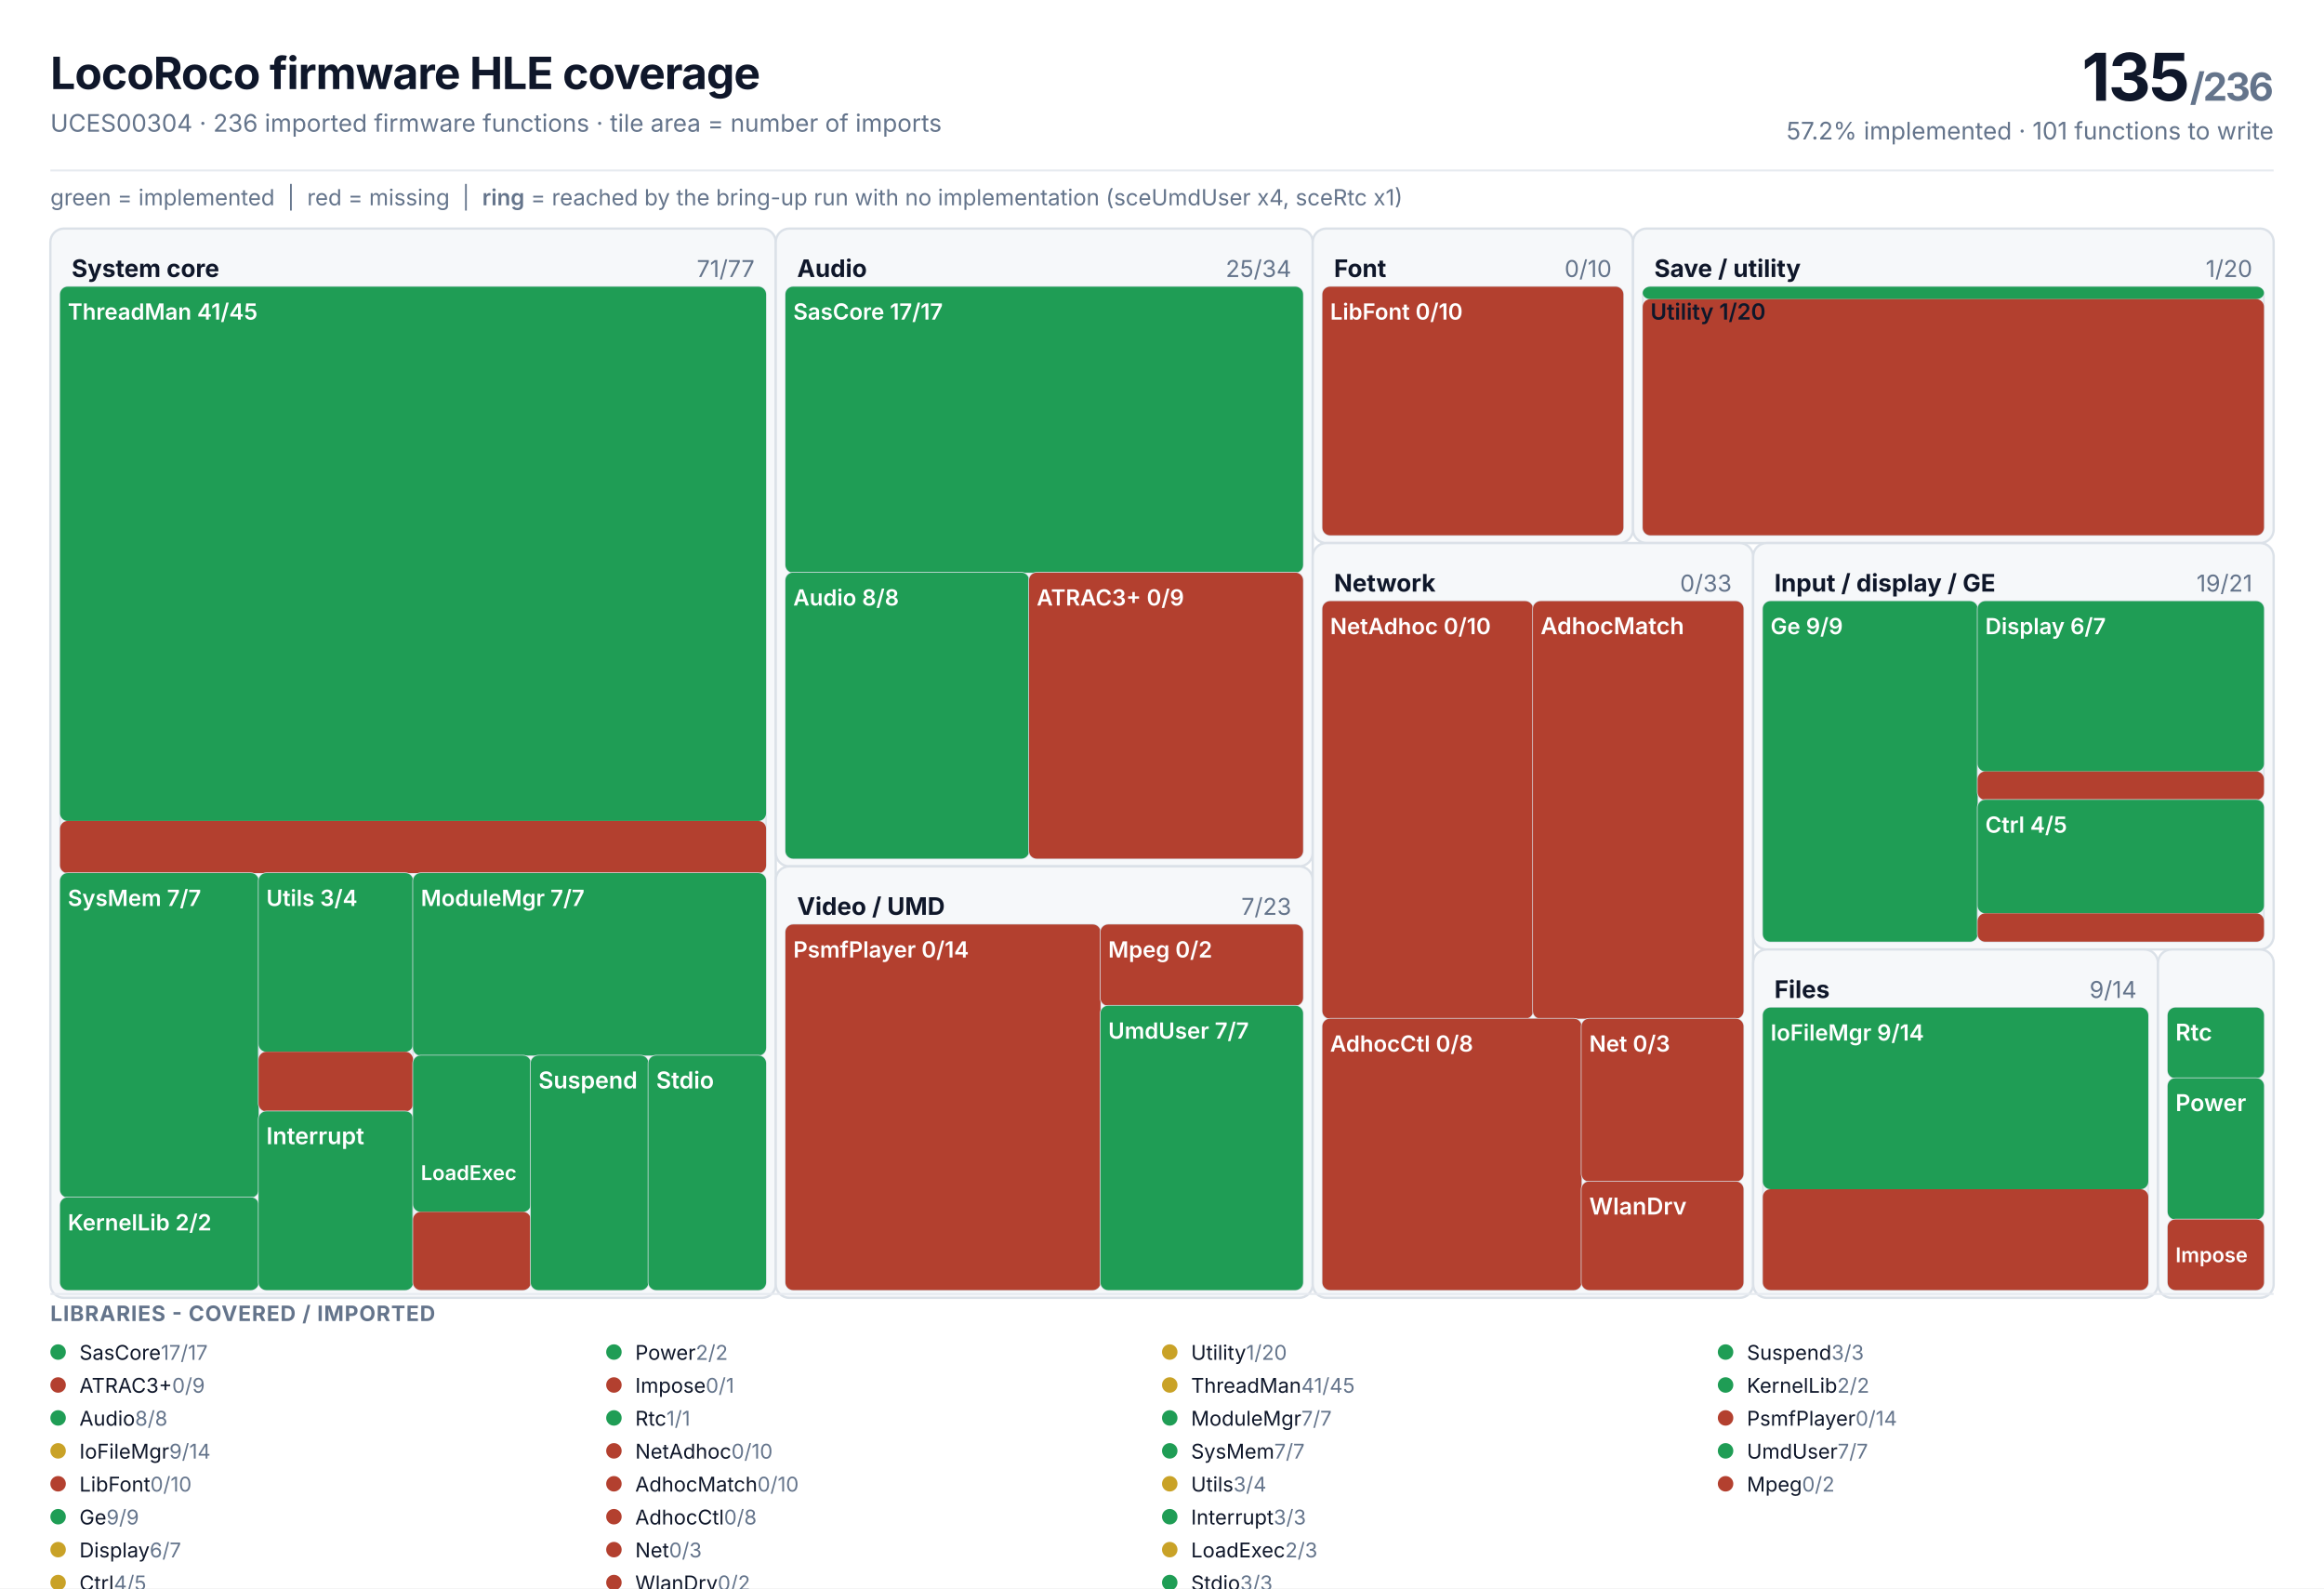
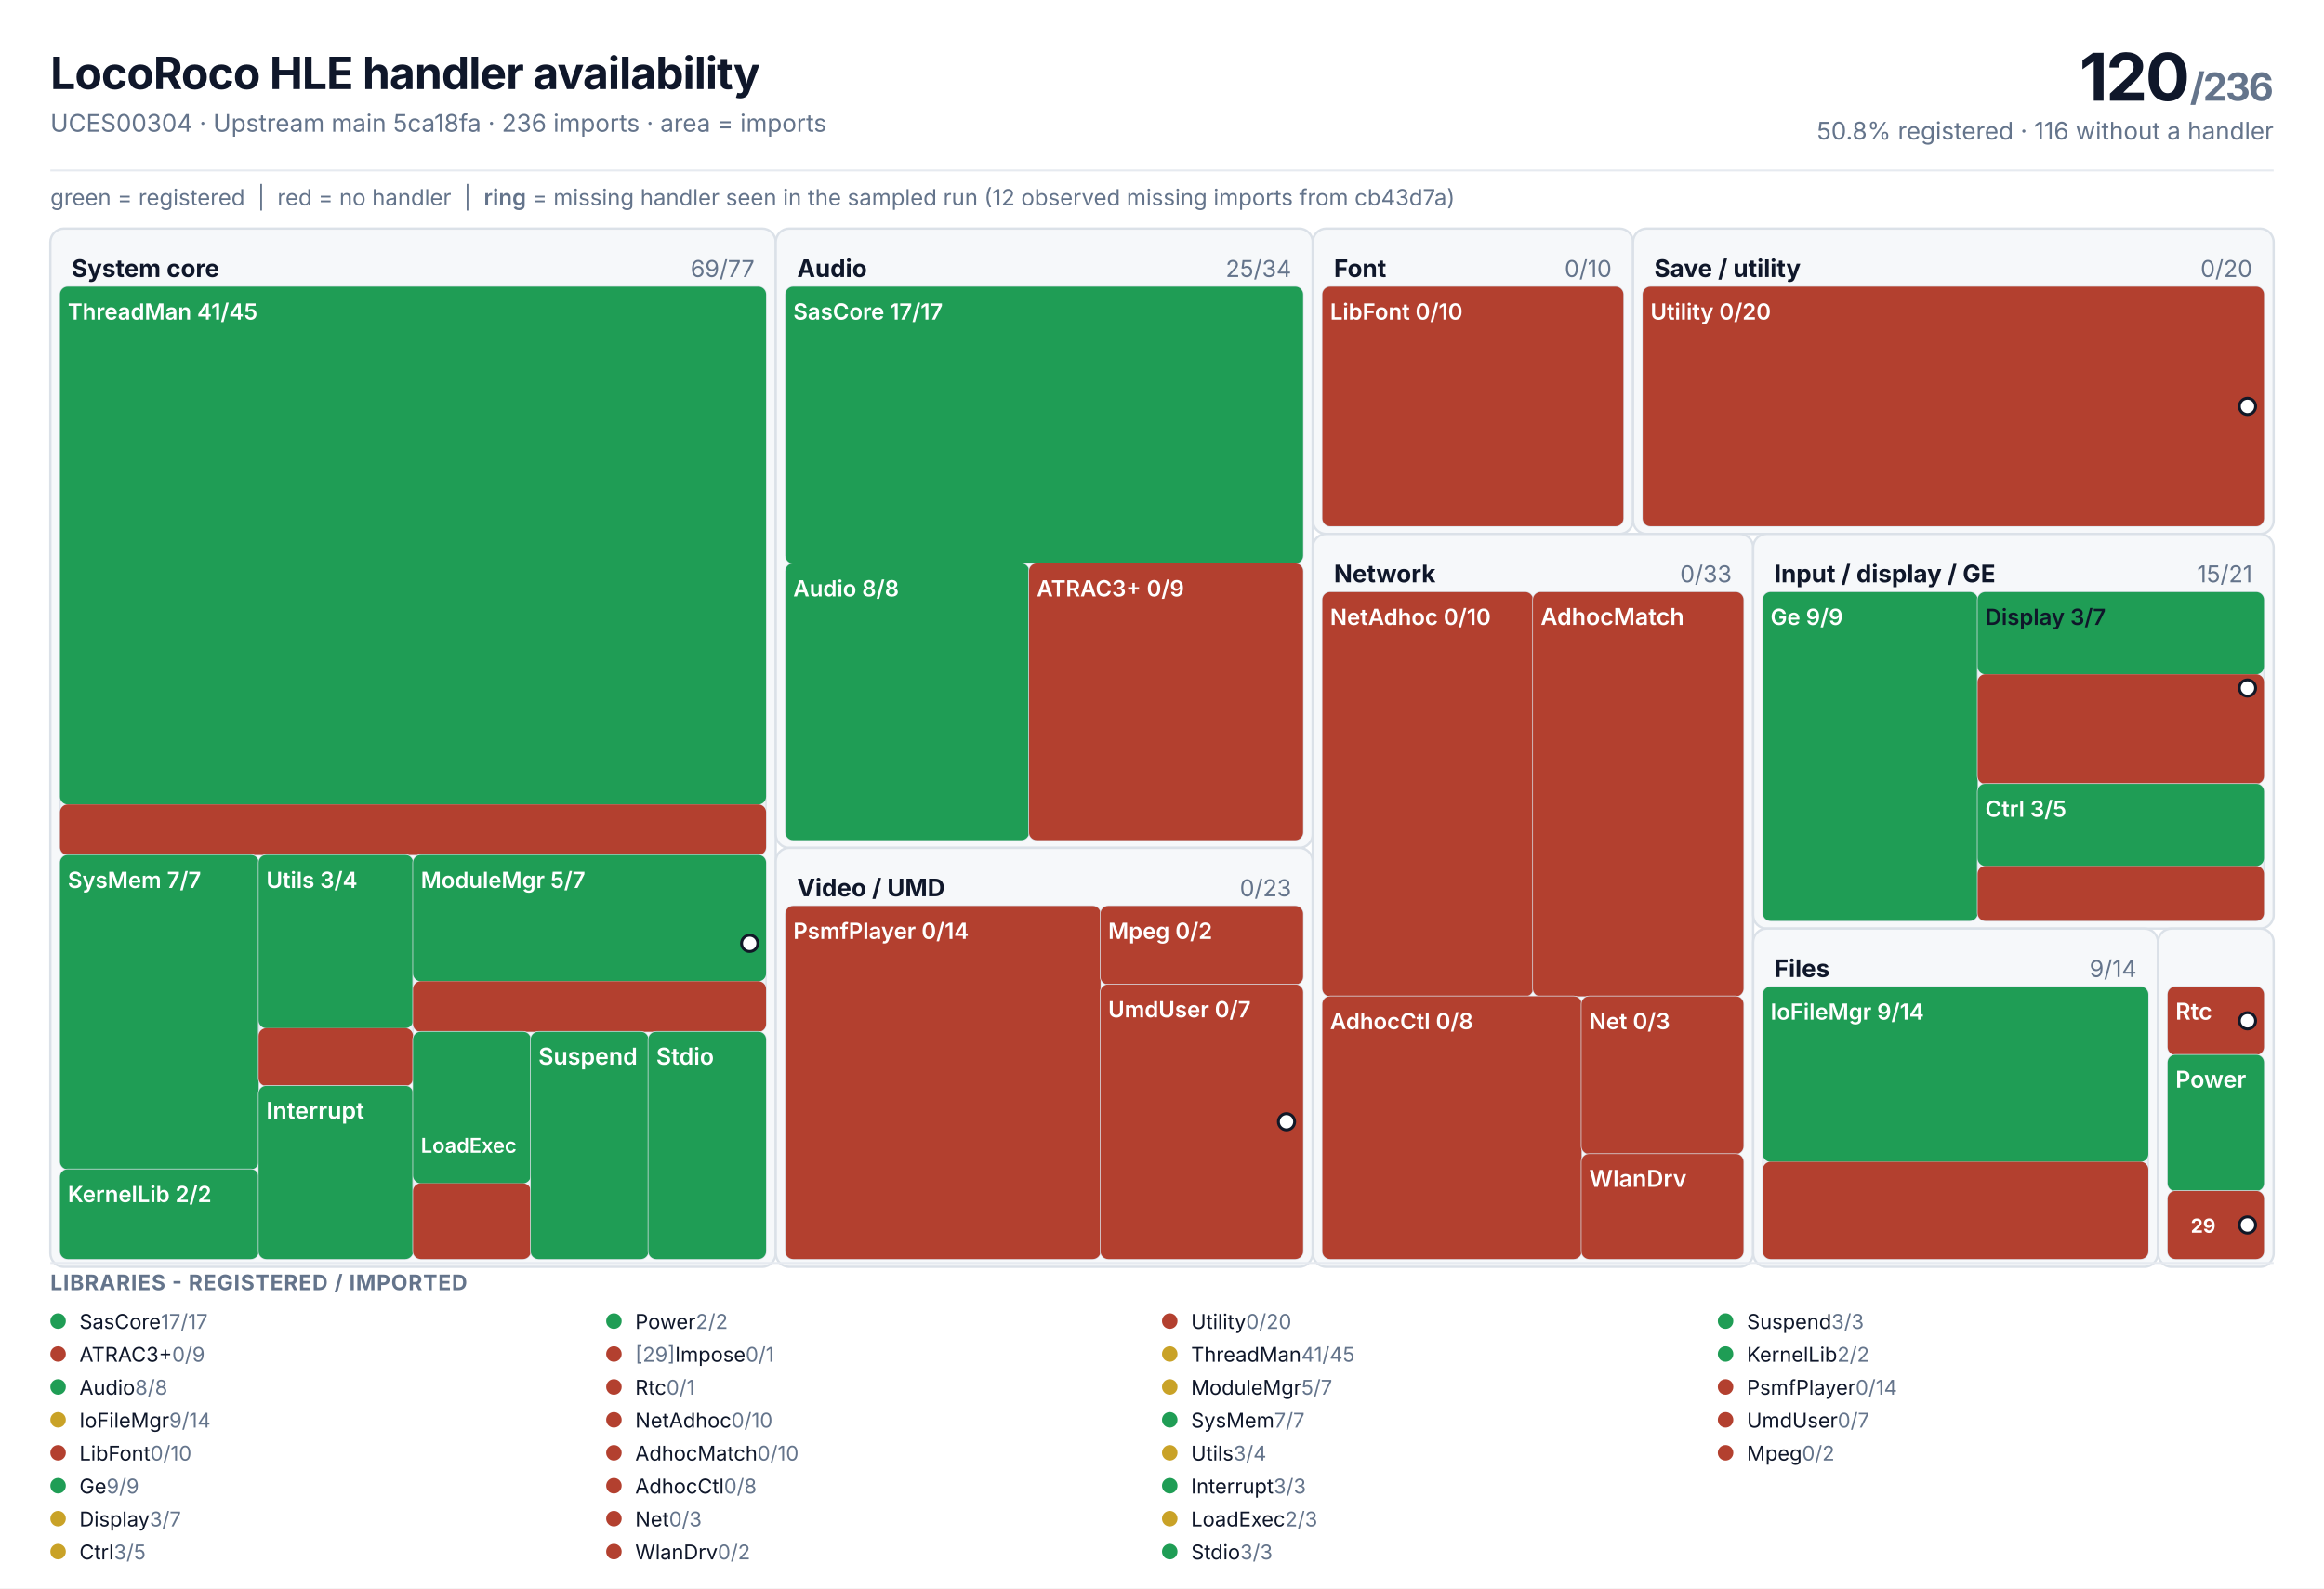
<svg xmlns="http://www.w3.org/2000/svg" viewBox="0 0 1200 820" width="1200" height="820" font-family="-apple-system,BlinkMacSystemFont,Segoe UI,Inter,Helvetica,sans-serif">
  <rect width="1200" height="820" fill="#ffffff" />
-   <text x="26" y="46" font-size="23.0" font-weight="700" fill="#0f172a" letter-spacing="-0.4">LocoRoco firmware HLE coverage</text>
-   <text x="26" y="68" font-size="12.5" fill="#64748b">UCES00304 · 236 imported firmware functions · tile area = number of imports</text>
-   <text x="1174" y="52" font-size="34.0" font-weight="700" fill="#0f172a" text-anchor="end" letter-spacing="-1">135<tspan font-size="20.0" fill="#64748b">/236</tspan>
-   </text>
-   <text x="1174" y="72" font-size="12.5" fill="#64748b" text-anchor="end">57.2% implemented · 101 functions to write</text>
+   <text x="26" y="46" font-size="23.0" font-weight="700" fill="#0f172a" letter-spacing="-0.4">LocoRoco HLE handler availability</text>
+   <text x="26" y="68" font-size="12.5" fill="#64748b">UCES00304 · Upstream main 5ca18fa · 236 imports · area = imports</text>
+   <text x="1174" y="52" font-size="34.0" font-weight="700" fill="#0f172a" text-anchor="end" letter-spacing="-1">120<tspan font-size="20.0" fill="#64748b">/236</tspan>
+   </text>
+   <text x="1174" y="72" font-size="12.5" fill="#64748b" text-anchor="end">50.8% registered · 116 without a handler</text>
  <line x1="26" y1="88" x2="1174" y2="88" stroke="#e6eaf0" stroke-width="1" />
-   <text x="26" y="106" font-size="11.5" fill="#64748b">green = implemented  |  red = missing  |  <tspan font-weight="600">ring</tspan> = reached by the bring-up run with no implementation (sceUmdUser x4, sceRtc x1)</text>
-   <rect x="26.00" y="118.00" width="374.56" height="552.00" fill="#f6f8fa" stroke="#dbe1e8" stroke-width="1.2" rx="7" />
+   <text x="26" y="106" font-size="11.5" fill="#64748b">green = registered  |  red = no handler  |  <tspan font-weight="600">ring</tspan> = missing handler seen in the sampled run (12 observed missing imports from cb43d7a)</text>
+   <rect x="26.00" y="118.00" width="374.56" height="536.00" fill="#f6f8fa" stroke="#dbe1e8" stroke-width="1.2" rx="7" />
  <text x="37.0" y="143.0" font-size="12.5" font-weight="650" fill="#0f172a">System core</text>
-   <text x="389.6" y="143.0" font-size="12.0" fill="#64748b" text-anchor="end">71/77</text>
-   <rect x="31.00" y="148.00" width="364.56" height="302.73" fill="#ecf0f4" stroke="#dbe1e8" stroke-width="0.7" rx="4" />
-   <rect x="31.00" y="148.00" width="364.56" height="275.82" fill="#1f9d55" rx="4" />
-   <rect x="31.00" y="423.82" width="364.56" height="26.91" fill="#b3402f" rx="4" />
+   <text x="389.6" y="143.0" font-size="12.0" fill="#64748b" text-anchor="end">69/77</text>
+   <rect x="31.00" y="148.00" width="364.56" height="293.38" fill="#ecf0f4" stroke="#dbe1e8" stroke-width="0.7" rx="4" />
+   <rect x="31.00" y="148.00" width="364.56" height="267.30" fill="#1f9d55" rx="4" />
+   <rect x="31.00" y="415.30" width="364.56" height="26.08" fill="#b3402f" rx="4" />
  <text x="35.0" y="165.0" font-size="11.5" font-weight="620" fill="#ffffff">ThreadMan  41/45</text>
-   <rect x="31.00" y="450.73" width="102.53" height="167.43" fill="#ecf0f4" stroke="#dbe1e8" stroke-width="0.7" rx="4" />
-   <rect x="31.00" y="450.73" width="102.53" height="167.43" fill="#1f9d55" rx="4" />
-   <text x="35.0" y="467.7" font-size="11.5" font-weight="620" fill="#ffffff">SysMem  7/7</text>
-   <rect x="31.00" y="618.16" width="102.53" height="47.84" fill="#ecf0f4" stroke="#dbe1e8" stroke-width="0.7" rx="4" />
-   <rect x="31.00" y="618.16" width="102.53" height="47.84" fill="#1f9d55" rx="4" />
-   <text x="35.0" y="635.2" font-size="11.5" font-weight="620" fill="#ffffff">KernelLib  2/2</text>
-   <rect x="133.53" y="450.73" width="79.75" height="123.01" fill="#ecf0f4" stroke="#dbe1e8" stroke-width="0.7" rx="4" />
-   <rect x="133.53" y="450.73" width="79.75" height="92.26" fill="#1f9d55" rx="4" />
-   <rect x="133.53" y="542.99" width="79.75" height="30.75" fill="#b3402f" rx="4" />
-   <text x="137.5" y="467.7" font-size="11.5" font-weight="620" fill="#ffffff">Utils  3/4</text>
-   <rect x="133.53" y="573.74" width="79.75" height="92.26" fill="#ecf0f4" stroke="#dbe1e8" stroke-width="0.7" rx="4" />
-   <rect x="133.53" y="573.74" width="79.75" height="92.26" fill="#1f9d55" rx="4" />
-   <text x="137.5" y="590.7" font-size="12.0" font-weight="620" fill="#ffffff">Interrupt</text>
-   <rect x="213.28" y="450.73" width="182.28" height="94.18" fill="#ecf0f4" stroke="#dbe1e8" stroke-width="0.7" rx="4" />
-   <rect x="213.28" y="450.73" width="182.28" height="94.18" fill="#1f9d55" rx="4" />
-   <text x="217.3" y="467.7" font-size="11.5" font-weight="620" fill="#ffffff">ModuleMgr  7/7</text>
-   <rect x="213.28" y="544.91" width="60.76" height="121.09" fill="#ecf0f4" stroke="#dbe1e8" stroke-width="0.7" rx="4" />
-   <rect x="213.28" y="544.91" width="60.76" height="80.73" fill="#1f9d55" rx="4" />
-   <rect x="213.28" y="625.64" width="60.76" height="40.36" fill="#b3402f" rx="4" />
-   <text x="217.3" y="609.2" font-size="10.5" font-weight="620" fill="#ffffff">LoadExec</text>
-   <rect x="274.04" y="544.91" width="60.76" height="121.09" fill="#ecf0f4" stroke="#dbe1e8" stroke-width="0.7" rx="4" />
-   <rect x="274.04" y="544.91" width="60.76" height="121.09" fill="#1f9d55" rx="4" />
-   <text x="278.0" y="561.9" font-size="12.0" font-weight="620" fill="#ffffff">Suspend</text>
-   <rect x="334.80" y="544.91" width="60.76" height="121.09" fill="#ecf0f4" stroke="#dbe1e8" stroke-width="0.7" rx="4" />
-   <rect x="334.80" y="544.91" width="60.76" height="121.09" fill="#1f9d55" rx="4" />
-   <text x="338.8" y="561.9" font-size="12.0" font-weight="620" fill="#ffffff">Stdio</text>
-   <rect x="400.56" y="118.00" width="277.27" height="329.26" fill="#f6f8fa" stroke="#dbe1e8" stroke-width="1.2" rx="7" />
+   <rect x="31.00" y="441.38" width="102.53" height="162.26" fill="#ecf0f4" stroke="#dbe1e8" stroke-width="0.7" rx="4" />
+   <rect x="31.00" y="441.38" width="102.53" height="162.26" fill="#1f9d55" rx="4" />
+   <text x="35.0" y="458.4" font-size="11.5" font-weight="620" fill="#ffffff">SysMem  7/7</text>
+   <rect x="31.00" y="603.64" width="102.53" height="46.36" fill="#ecf0f4" stroke="#dbe1e8" stroke-width="0.7" rx="4" />
+   <rect x="31.00" y="603.64" width="102.53" height="46.36" fill="#1f9d55" rx="4" />
+   <text x="35.0" y="620.6" font-size="11.5" font-weight="620" fill="#ffffff">KernelLib  2/2</text>
+   <rect x="133.53" y="441.38" width="79.75" height="119.21" fill="#ecf0f4" stroke="#dbe1e8" stroke-width="0.7" rx="4" />
+   <rect x="133.53" y="441.38" width="79.75" height="89.41" fill="#1f9d55" rx="4" />
+   <rect x="133.53" y="530.79" width="79.75" height="29.80" fill="#b3402f" rx="4" />
+   <text x="137.5" y="458.4" font-size="11.5" font-weight="620" fill="#ffffff">Utils  3/4</text>
+   <rect x="133.53" y="560.59" width="79.75" height="89.41" fill="#ecf0f4" stroke="#dbe1e8" stroke-width="0.7" rx="4" />
+   <rect x="133.53" y="560.59" width="79.75" height="89.41" fill="#1f9d55" rx="4" />
+   <text x="137.5" y="577.6" font-size="12.0" font-weight="620" fill="#ffffff">Interrupt</text>
+   <rect x="213.28" y="441.38" width="182.28" height="91.27" fill="#ecf0f4" stroke="#dbe1e8" stroke-width="0.7" rx="4" />
+   <rect x="213.28" y="441.38" width="182.28" height="65.19" fill="#1f9d55" rx="4" />
+   <rect x="213.28" y="506.57" width="182.28" height="26.08" fill="#b3402f" rx="4" />
+   <text x="217.3" y="458.4" font-size="11.5" font-weight="620" fill="#ffffff">ModuleMgr  5/7</text>
+   <circle cx="387.1" cy="487.0" r="4.2" fill="#ffffff" stroke="#111827" stroke-width="1.5" />
+   <rect x="213.28" y="532.65" width="60.76" height="117.35" fill="#ecf0f4" stroke="#dbe1e8" stroke-width="0.7" rx="4" />
+   <rect x="213.28" y="532.65" width="60.76" height="78.23" fill="#1f9d55" rx="4" />
+   <rect x="213.28" y="610.88" width="60.76" height="39.12" fill="#b3402f" rx="4" />
+   <text x="217.3" y="595.1" font-size="10.5" font-weight="620" fill="#ffffff">LoadExec</text>
+   <rect x="274.04" y="532.65" width="60.76" height="117.35" fill="#ecf0f4" stroke="#dbe1e8" stroke-width="0.7" rx="4" />
+   <rect x="274.04" y="532.65" width="60.76" height="117.35" fill="#1f9d55" rx="4" />
+   <text x="278.0" y="549.6" font-size="12.0" font-weight="620" fill="#ffffff">Suspend</text>
+   <rect x="334.80" y="532.65" width="60.76" height="117.35" fill="#ecf0f4" stroke="#dbe1e8" stroke-width="0.7" rx="4" />
+   <rect x="334.80" y="532.65" width="60.76" height="117.35" fill="#1f9d55" rx="4" />
+   <text x="338.8" y="549.6" font-size="12.0" font-weight="620" fill="#ffffff">Stdio</text>
+   <rect x="400.56" y="118.00" width="277.27" height="319.72" fill="#f6f8fa" stroke="#dbe1e8" stroke-width="1.2" rx="7" />
  <text x="411.6" y="143.0" font-size="12.5" font-weight="650" fill="#0f172a">Audio</text>
  <text x="666.8" y="143.0" font-size="12.0" fill="#64748b" text-anchor="end">25/34</text>
-   <rect x="405.56" y="148.00" width="267.27" height="147.63" fill="#ecf0f4" stroke="#dbe1e8" stroke-width="0.7" rx="4" />
-   <rect x="405.56" y="148.00" width="267.27" height="147.63" fill="#1f9d55" rx="4" />
+   <rect x="405.56" y="148.00" width="267.27" height="142.86" fill="#ecf0f4" stroke="#dbe1e8" stroke-width="0.7" rx="4" />
+   <rect x="405.56" y="148.00" width="267.27" height="142.86" fill="#1f9d55" rx="4" />
  <text x="409.6" y="165.0" font-size="11.5" font-weight="620" fill="#ffffff">SasCore  17/17</text>
-   <rect x="405.56" y="295.63" width="125.77" height="147.63" fill="#ecf0f4" stroke="#dbe1e8" stroke-width="0.7" rx="4" />
-   <rect x="405.56" y="295.63" width="125.77" height="147.63" fill="#1f9d55" rx="4" />
-   <text x="409.6" y="312.6" font-size="11.5" font-weight="620" fill="#ffffff">Audio  8/8</text>
-   <rect x="531.33" y="295.63" width="141.50" height="147.63" fill="#ecf0f4" stroke="#dbe1e8" stroke-width="0.7" rx="4" />
-   <rect x="531.33" y="295.63" width="141.50" height="147.63" fill="#b3402f" rx="4" />
-   <text x="535.3" y="312.6" font-size="11.5" font-weight="620" fill="#ffffff">ATRAC3+  0/9</text>
-   <rect x="400.56" y="447.26" width="277.27" height="222.74" fill="#f6f8fa" stroke="#dbe1e8" stroke-width="1.2" rx="7" />
-   <text x="411.6" y="472.3" font-size="12.5" font-weight="650" fill="#0f172a">Video / UMD</text>
-   <text x="666.8" y="472.3" font-size="12.0" fill="#64748b" text-anchor="end">7/23</text>
-   <rect x="405.56" y="477.26" width="162.69" height="188.74" fill="#ecf0f4" stroke="#dbe1e8" stroke-width="0.7" rx="4" />
-   <rect x="405.56" y="477.26" width="162.69" height="188.74" fill="#b3402f" rx="4" />
-   <text x="409.6" y="494.3" font-size="11.5" font-weight="620" fill="#ffffff">PsmfPlayer  0/14</text>
-   <rect x="568.25" y="477.26" width="104.58" height="41.94" fill="#ecf0f4" stroke="#dbe1e8" stroke-width="0.7" rx="4" />
-   <rect x="568.25" y="477.26" width="104.58" height="41.94" fill="#b3402f" rx="4" />
-   <text x="572.2" y="494.3" font-size="11.5" font-weight="620" fill="#ffffff">Mpeg  0/2</text>
-   <rect x="568.25" y="519.20" width="104.58" height="146.80" fill="#ecf0f4" stroke="#dbe1e8" stroke-width="0.7" rx="4" />
-   <rect x="568.25" y="519.20" width="104.58" height="146.80" fill="#1f9d55" rx="4" />
-   <text x="572.2" y="536.2" font-size="11.5" font-weight="620" fill="#ffffff">UmdUser  7/7</text>
-   <rect x="677.83" y="118.00" width="165.39" height="162.35" fill="#f6f8fa" stroke="#dbe1e8" stroke-width="1.2" rx="7" />
+   <rect x="405.56" y="290.86" width="125.77" height="142.86" fill="#ecf0f4" stroke="#dbe1e8" stroke-width="0.7" rx="4" />
+   <rect x="405.56" y="290.86" width="125.77" height="142.86" fill="#1f9d55" rx="4" />
+   <text x="409.6" y="307.9" font-size="11.5" font-weight="620" fill="#ffffff">Audio  8/8</text>
+   <rect x="531.33" y="290.86" width="141.50" height="142.86" fill="#ecf0f4" stroke="#dbe1e8" stroke-width="0.7" rx="4" />
+   <rect x="531.33" y="290.86" width="141.50" height="142.86" fill="#b3402f" rx="4" />
+   <text x="535.3" y="307.9" font-size="11.5" font-weight="620" fill="#ffffff">ATRAC3+  0/9</text>
+   <rect x="400.56" y="437.72" width="277.27" height="216.28" fill="#f6f8fa" stroke="#dbe1e8" stroke-width="1.2" rx="7" />
+   <text x="411.6" y="462.7" font-size="12.5" font-weight="650" fill="#0f172a">Video / UMD</text>
+   <text x="666.8" y="462.7" font-size="12.0" fill="#64748b" text-anchor="end">0/23</text>
+   <rect x="405.56" y="467.72" width="162.69" height="182.28" fill="#ecf0f4" stroke="#dbe1e8" stroke-width="0.7" rx="4" />
+   <rect x="405.56" y="467.72" width="162.69" height="182.28" fill="#b3402f" rx="4" />
+   <text x="409.6" y="484.7" font-size="11.5" font-weight="620" fill="#ffffff">PsmfPlayer  0/14</text>
+   <rect x="568.25" y="467.72" width="104.58" height="40.51" fill="#ecf0f4" stroke="#dbe1e8" stroke-width="0.7" rx="4" />
+   <rect x="568.25" y="467.72" width="104.58" height="40.51" fill="#b3402f" rx="4" />
+   <text x="572.2" y="484.7" font-size="11.5" font-weight="620" fill="#ffffff">Mpeg  0/2</text>
+   <rect x="568.25" y="508.23" width="104.58" height="141.77" fill="#ecf0f4" stroke="#dbe1e8" stroke-width="0.7" rx="4" />
+   <rect x="568.25" y="508.23" width="104.58" height="141.77" fill="#b3402f" rx="4" />
+   <text x="572.2" y="525.2" font-size="11.5" font-weight="620" fill="#ffffff">UmdUser  0/7</text>
+   <circle cx="664.3" cy="579.1" r="4.2" fill="#ffffff" stroke="#111827" stroke-width="1.5" />
+   <rect x="677.83" y="118.00" width="165.39" height="157.65" fill="#f6f8fa" stroke="#dbe1e8" stroke-width="1.2" rx="7" />
  <text x="688.8" y="143.0" font-size="12.5" font-weight="650" fill="#0f172a">Font</text>
  <text x="832.2" y="143.0" font-size="12.0" fill="#64748b" text-anchor="end">0/10</text>
-   <rect x="682.83" y="148.00" width="155.39" height="128.35" fill="#ecf0f4" stroke="#dbe1e8" stroke-width="0.7" rx="4" />
-   <rect x="682.83" y="148.00" width="155.39" height="128.35" fill="#b3402f" rx="4" />
+   <rect x="682.83" y="148.00" width="155.39" height="123.65" fill="#ecf0f4" stroke="#dbe1e8" stroke-width="0.7" rx="4" />
+   <rect x="682.83" y="148.00" width="155.39" height="123.65" fill="#b3402f" rx="4" />
  <text x="686.8" y="165.0" font-size="11.5" font-weight="620" fill="#ffffff">LibFont  0/10</text>
-   <rect x="843.22" y="118.00" width="330.78" height="162.35" fill="#f6f8fa" stroke="#dbe1e8" stroke-width="1.2" rx="7" />
+   <rect x="843.22" y="118.00" width="330.78" height="157.65" fill="#f6f8fa" stroke="#dbe1e8" stroke-width="1.2" rx="7" />
  <text x="854.2" y="143.0" font-size="12.5" font-weight="650" fill="#0f172a">Save / utility</text>
-   <text x="1163.0" y="143.0" font-size="12.0" fill="#64748b" text-anchor="end">1/20</text>
-   <rect x="848.22" y="148.00" width="320.78" height="128.35" fill="#ecf0f4" stroke="#dbe1e8" stroke-width="0.7" rx="4" />
-   <rect x="848.22" y="148.00" width="320.78" height="6.42" fill="#1f9d55" rx="4" />
-   <rect x="848.22" y="154.42" width="320.78" height="121.94" fill="#b3402f" rx="4" />
-   <text x="852.2" y="165.0" font-size="11.5" font-weight="620" fill="#0f172a">Utility  1/20</text>
-   <rect x="677.83" y="280.35" width="227.41" height="389.65" fill="#f6f8fa" stroke="#dbe1e8" stroke-width="1.2" rx="7" />
-   <text x="688.8" y="305.4" font-size="12.5" font-weight="650" fill="#0f172a">Network</text>
-   <text x="894.2" y="305.4" font-size="12.0" fill="#64748b" text-anchor="end">0/33</text>
-   <rect x="682.83" y="310.35" width="108.71" height="215.54" fill="#ecf0f4" stroke="#dbe1e8" stroke-width="0.7" rx="4" />
-   <rect x="682.83" y="310.35" width="108.71" height="215.54" fill="#b3402f" rx="4" />
-   <text x="686.8" y="327.4" font-size="11.5" font-weight="620" fill="#ffffff">NetAdhoc  0/10</text>
-   <rect x="791.54" y="310.35" width="108.71" height="215.54" fill="#ecf0f4" stroke="#dbe1e8" stroke-width="0.7" rx="4" />
-   <rect x="791.54" y="310.35" width="108.71" height="215.54" fill="#b3402f" rx="4" />
-   <text x="795.5" y="327.4" font-size="12.0" font-weight="620" fill="#ffffff">AdhocMatch</text>
-   <rect x="682.83" y="525.90" width="133.79" height="140.10" fill="#ecf0f4" stroke="#dbe1e8" stroke-width="0.7" rx="4" />
-   <rect x="682.83" y="525.90" width="133.79" height="140.10" fill="#b3402f" rx="4" />
-   <text x="686.8" y="542.9" font-size="11.5" font-weight="620" fill="#ffffff">AdhocCtl  0/8</text>
-   <rect x="816.62" y="525.90" width="83.62" height="84.06" fill="#ecf0f4" stroke="#dbe1e8" stroke-width="0.7" rx="4" />
-   <rect x="816.62" y="525.90" width="83.62" height="84.06" fill="#b3402f" rx="4" />
-   <text x="820.6" y="542.9" font-size="11.5" font-weight="620" fill="#ffffff">Net  0/3</text>
-   <rect x="816.62" y="609.96" width="83.62" height="56.04" fill="#ecf0f4" stroke="#dbe1e8" stroke-width="0.7" rx="4" />
-   <rect x="816.62" y="609.96" width="83.62" height="56.04" fill="#b3402f" rx="4" />
-   <text x="820.6" y="627.0" font-size="12.0" font-weight="620" fill="#ffffff">WlanDrv</text>
-   <rect x="905.24" y="280.35" width="268.76" height="209.81" fill="#f6f8fa" stroke="#dbe1e8" stroke-width="1.2" rx="7" />
-   <text x="916.2" y="305.4" font-size="12.5" font-weight="650" fill="#0f172a">Input / display / GE</text>
-   <text x="1163.0" y="305.4" font-size="12.0" fill="#64748b" text-anchor="end">19/21</text>
-   <rect x="910.24" y="310.35" width="110.90" height="175.81" fill="#ecf0f4" stroke="#dbe1e8" stroke-width="0.7" rx="4" />
-   <rect x="910.24" y="310.35" width="110.90" height="175.81" fill="#1f9d55" rx="4" />
-   <text x="914.2" y="327.4" font-size="11.5" font-weight="620" fill="#ffffff">Ge  9/9</text>
-   <rect x="1021.14" y="310.35" width="147.86" height="102.56" fill="#ecf0f4" stroke="#dbe1e8" stroke-width="0.7" rx="4" />
-   <rect x="1021.14" y="310.35" width="147.86" height="87.90" fill="#1f9d55" rx="4" />
-   <rect x="1021.14" y="398.26" width="147.86" height="14.65" fill="#b3402f" rx="4" />
-   <text x="1025.1" y="327.4" font-size="11.5" font-weight="620" fill="#ffffff">Display  6/7</text>
-   <rect x="1021.14" y="412.91" width="147.86" height="73.25" fill="#ecf0f4" stroke="#dbe1e8" stroke-width="0.7" rx="4" />
-   <rect x="1021.14" y="412.91" width="147.86" height="58.60" fill="#1f9d55" rx="4" />
-   <rect x="1021.14" y="471.51" width="147.86" height="14.65" fill="#b3402f" rx="4" />
-   <text x="1025.1" y="429.9" font-size="11.5" font-weight="620" fill="#ffffff">Ctrl  4/5</text>
-   <rect x="905.24" y="490.16" width="209.03" height="179.84" fill="#f6f8fa" stroke="#dbe1e8" stroke-width="1.2" rx="7" />
-   <text x="916.2" y="515.2" font-size="12.5" font-weight="650" fill="#0f172a">Files</text>
-   <text x="1103.3" y="515.2" font-size="12.0" fill="#64748b" text-anchor="end">9/14</text>
-   <rect x="910.24" y="520.16" width="199.03" height="145.84" fill="#ecf0f4" stroke="#dbe1e8" stroke-width="0.7" rx="4" />
-   <rect x="910.24" y="520.16" width="199.03" height="93.75" fill="#1f9d55" rx="4" />
-   <rect x="910.24" y="613.92" width="199.03" height="52.08" fill="#b3402f" rx="4" />
-   <text x="914.2" y="537.2" font-size="11.5" font-weight="620" fill="#ffffff">IoFileMgr  9/14</text>
-   <rect x="1114.28" y="490.16" width="59.72" height="179.84" fill="#f6f8fa" stroke="#dbe1e8" stroke-width="1.2" rx="7" />
-   <text x="1147.7" y="580.1" font-size="10.0" font-weight="650" fill="#0f172a" text-anchor="middle" transform="rotate(-90 1147.7 580.1)">Misc</text>
-   <text x="1144.1" y="663.0" font-size="11.0" fill="#64748b" text-anchor="middle">3/4</text>
-   <rect x="1119.28" y="520.16" width="49.72" height="36.46" fill="#ecf0f4" stroke="#dbe1e8" stroke-width="0.7" rx="4" />
-   <rect x="1119.28" y="520.16" width="49.72" height="36.46" fill="#1f9d55" rx="4" />
-   <text x="1123.3" y="537.2" font-size="12.0" font-weight="620" fill="#ffffff">Rtc</text>
-   <rect x="1119.28" y="556.62" width="49.72" height="72.92" fill="#ecf0f4" stroke="#dbe1e8" stroke-width="0.7" rx="4" />
-   <rect x="1119.28" y="556.62" width="49.72" height="72.92" fill="#1f9d55" rx="4" />
-   <text x="1123.3" y="573.6" font-size="12.0" font-weight="620" fill="#ffffff">Power</text>
-   <rect x="1119.28" y="629.54" width="49.72" height="36.46" fill="#ecf0f4" stroke="#dbe1e8" stroke-width="0.7" rx="4" />
-   <rect x="1119.28" y="629.54" width="49.72" height="36.46" fill="#b3402f" rx="4" />
-   <text x="1123.3" y="651.6" font-size="10.5" font-weight="620" fill="#ffffff">Impose</text>
-   <line x1="26" y1="668" x2="1174" y2="668" stroke="#e6eaf0" stroke-width="1" />
-   <text x="26" y="682" font-size="11.0" font-weight="650" fill="#64748b" letter-spacing="0.4">LIBRARIES - COVERED / IMPORTED</text>
-   <circle cx="30.0" cy="698.0" r="4" fill="#1f9d55" />
-   <text x="41.0" y="702.0" font-size="10.5" fill="#0f172a">
-     <tspan fill="#64748b" />SasCore<tspan fill="#64748b">  17/17</tspan>
-   </text>
-   <circle cx="30.0" cy="715.0" r="4" fill="#b3402f" />
-   <text x="41.0" y="719.0" font-size="10.5" fill="#0f172a">
-     <tspan fill="#64748b" />ATRAC3+<tspan fill="#64748b">  0/9</tspan>
-   </text>
-   <circle cx="30.0" cy="732.0" r="4" fill="#1f9d55" />
-   <text x="41.0" y="736.0" font-size="10.5" fill="#0f172a">
-     <tspan fill="#64748b" />Audio<tspan fill="#64748b">  8/8</tspan>
-   </text>
-   <circle cx="30.0" cy="749.0" r="4" fill="#c9a227" />
-   <text x="41.0" y="753.0" font-size="10.5" fill="#0f172a">
-     <tspan fill="#64748b" />IoFileMgr<tspan fill="#64748b">  9/14</tspan>
-   </text>
-   <circle cx="30.0" cy="766.0" r="4" fill="#b3402f" />
-   <text x="41.0" y="770.0" font-size="10.5" fill="#0f172a">
-     <tspan fill="#64748b" />LibFont<tspan fill="#64748b">  0/10</tspan>
-   </text>
-   <circle cx="30.0" cy="783.0" r="4" fill="#1f9d55" />
-   <text x="41.0" y="787.0" font-size="10.5" fill="#0f172a">
-     <tspan fill="#64748b" />Ge<tspan fill="#64748b">  9/9</tspan>
-   </text>
-   <circle cx="30.0" cy="800.0" r="4" fill="#c9a227" />
-   <text x="41.0" y="804.0" font-size="10.5" fill="#0f172a">
-     <tspan fill="#64748b" />Display<tspan fill="#64748b">  6/7</tspan>
-   </text>
-   <circle cx="30.0" cy="817.0" r="4" fill="#c9a227" />
-   <text x="41.0" y="821.0" font-size="10.5" fill="#0f172a">
-     <tspan fill="#64748b" />Ctrl<tspan fill="#64748b">  4/5</tspan>
-   </text>
-   <circle cx="317.0" cy="698.0" r="4" fill="#1f9d55" />
-   <text x="328.0" y="702.0" font-size="10.5" fill="#0f172a">
-     <tspan fill="#64748b" />Power<tspan fill="#64748b">  2/2</tspan>
-   </text>
-   <circle cx="317.0" cy="715.0" r="4" fill="#b3402f" />
-   <text x="328.0" y="719.0" font-size="10.5" fill="#0f172a">
-     <tspan fill="#64748b" />Impose<tspan fill="#64748b">  0/1</tspan>
-   </text>
-   <circle cx="317.0" cy="732.0" r="4" fill="#1f9d55" />
-   <text x="328.0" y="736.0" font-size="10.5" fill="#0f172a">
-     <tspan fill="#64748b" />Rtc<tspan fill="#64748b">  1/1</tspan>
-   </text>
-   <circle cx="317.0" cy="749.0" r="4" fill="#b3402f" />
-   <text x="328.0" y="753.0" font-size="10.5" fill="#0f172a">
-     <tspan fill="#64748b" />NetAdhoc<tspan fill="#64748b">  0/10</tspan>
-   </text>
-   <circle cx="317.0" cy="766.0" r="4" fill="#b3402f" />
-   <text x="328.0" y="770.0" font-size="10.5" fill="#0f172a">
-     <tspan fill="#64748b" />AdhocMatch<tspan fill="#64748b">  0/10</tspan>
-   </text>
-   <circle cx="317.0" cy="783.0" r="4" fill="#b3402f" />
-   <text x="328.0" y="787.0" font-size="10.5" fill="#0f172a">
-     <tspan fill="#64748b" />AdhocCtl<tspan fill="#64748b">  0/8</tspan>
-   </text>
-   <circle cx="317.0" cy="800.0" r="4" fill="#b3402f" />
-   <text x="328.0" y="804.0" font-size="10.5" fill="#0f172a">
-     <tspan fill="#64748b" />Net<tspan fill="#64748b">  0/3</tspan>
-   </text>
-   <circle cx="317.0" cy="817.0" r="4" fill="#b3402f" />
-   <text x="328.0" y="821.0" font-size="10.5" fill="#0f172a">
-     <tspan fill="#64748b" />WlanDrv<tspan fill="#64748b">  0/2</tspan>
-   </text>
-   <circle cx="604.0" cy="698.0" r="4" fill="#c9a227" />
-   <text x="615.0" y="702.0" font-size="10.5" fill="#0f172a">
-     <tspan fill="#64748b" />Utility<tspan fill="#64748b">  1/20</tspan>
-   </text>
-   <circle cx="604.0" cy="715.0" r="4" fill="#c9a227" />
-   <text x="615.0" y="719.0" font-size="10.5" fill="#0f172a">
-     <tspan fill="#64748b" />ThreadMan<tspan fill="#64748b">  41/45</tspan>
-   </text>
-   <circle cx="604.0" cy="732.0" r="4" fill="#1f9d55" />
-   <text x="615.0" y="736.0" font-size="10.5" fill="#0f172a">
-     <tspan fill="#64748b" />ModuleMgr<tspan fill="#64748b">  7/7</tspan>
-   </text>
-   <circle cx="604.0" cy="749.0" r="4" fill="#1f9d55" />
-   <text x="615.0" y="753.0" font-size="10.5" fill="#0f172a">
-     <tspan fill="#64748b" />SysMem<tspan fill="#64748b">  7/7</tspan>
-   </text>
-   <circle cx="604.0" cy="766.0" r="4" fill="#c9a227" />
-   <text x="615.0" y="770.0" font-size="10.5" fill="#0f172a">
-     <tspan fill="#64748b" />Utils<tspan fill="#64748b">  3/4</tspan>
-   </text>
-   <circle cx="604.0" cy="783.0" r="4" fill="#1f9d55" />
-   <text x="615.0" y="787.0" font-size="10.5" fill="#0f172a">
-     <tspan fill="#64748b" />Interrupt<tspan fill="#64748b">  3/3</tspan>
-   </text>
-   <circle cx="604.0" cy="800.0" r="4" fill="#c9a227" />
-   <text x="615.0" y="804.0" font-size="10.5" fill="#0f172a">
-     <tspan fill="#64748b" />LoadExec<tspan fill="#64748b">  2/3</tspan>
-   </text>
-   <circle cx="604.0" cy="817.0" r="4" fill="#1f9d55" />
-   <text x="615.0" y="821.0" font-size="10.5" fill="#0f172a">
-     <tspan fill="#64748b" />Stdio<tspan fill="#64748b">  3/3</tspan>
-   </text>
-   <circle cx="891.0" cy="698.0" r="4" fill="#1f9d55" />
-   <text x="902.0" y="702.0" font-size="10.5" fill="#0f172a">
-     <tspan fill="#64748b" />Suspend<tspan fill="#64748b">  3/3</tspan>
-   </text>
-   <circle cx="891.0" cy="715.0" r="4" fill="#1f9d55" />
-   <text x="902.0" y="719.0" font-size="10.5" fill="#0f172a">
-     <tspan fill="#64748b" />KernelLib<tspan fill="#64748b">  2/2</tspan>
-   </text>
-   <circle cx="891.0" cy="732.0" r="4" fill="#b3402f" />
-   <text x="902.0" y="736.0" font-size="10.5" fill="#0f172a">
-     <tspan fill="#64748b" />PsmfPlayer<tspan fill="#64748b">  0/14</tspan>
-   </text>
-   <circle cx="891.0" cy="749.0" r="4" fill="#1f9d55" />
-   <text x="902.0" y="753.0" font-size="10.5" fill="#0f172a">
-     <tspan fill="#64748b" />UmdUser<tspan fill="#64748b">  7/7</tspan>
-   </text>
-   <circle cx="891.0" cy="766.0" r="4" fill="#b3402f" />
-   <text x="902.0" y="770.0" font-size="10.5" fill="#0f172a">
-     <tspan fill="#64748b" />Mpeg<tspan fill="#64748b">  0/2</tspan>
+   <text x="1163.0" y="143.0" font-size="12.0" fill="#64748b" text-anchor="end">0/20</text>
+   <rect x="848.22" y="148.00" width="320.78" height="123.65" fill="#ecf0f4" stroke="#dbe1e8" stroke-width="0.7" rx="4" />
+   <rect x="848.22" y="148.00" width="320.78" height="123.65" fill="#b3402f" rx="4" />
+   <text x="852.2" y="165.0" font-size="11.5" font-weight="620" fill="#ffffff">Utility  0/20</text>
+   <circle cx="1160.5" cy="209.8" r="4.2" fill="#ffffff" stroke="#111827" stroke-width="1.5" />
+   <rect x="677.83" y="275.65" width="227.41" height="378.35" fill="#f6f8fa" stroke="#dbe1e8" stroke-width="1.2" rx="7" />
+   <text x="688.8" y="300.6" font-size="12.5" font-weight="650" fill="#0f172a">Network</text>
+   <text x="894.2" y="300.6" font-size="12.0" fill="#64748b" text-anchor="end">0/33</text>
+   <rect x="682.83" y="305.65" width="108.71" height="208.70" fill="#ecf0f4" stroke="#dbe1e8" stroke-width="0.7" rx="4" />
+   <rect x="682.83" y="305.65" width="108.71" height="208.70" fill="#b3402f" rx="4" />
+   <text x="686.8" y="322.6" font-size="11.5" font-weight="620" fill="#ffffff">NetAdhoc  0/10</text>
+   <rect x="791.54" y="305.65" width="108.71" height="208.70" fill="#ecf0f4" stroke="#dbe1e8" stroke-width="0.7" rx="4" />
+   <rect x="791.54" y="305.65" width="108.71" height="208.70" fill="#b3402f" rx="4" />
+   <text x="795.5" y="322.6" font-size="12.0" font-weight="620" fill="#ffffff">AdhocMatch</text>
+   <rect x="682.83" y="514.35" width="133.79" height="135.65" fill="#ecf0f4" stroke="#dbe1e8" stroke-width="0.7" rx="4" />
+   <rect x="682.83" y="514.35" width="133.79" height="135.65" fill="#b3402f" rx="4" />
+   <text x="686.8" y="531.3" font-size="11.5" font-weight="620" fill="#ffffff">AdhocCtl  0/8</text>
+   <rect x="816.62" y="514.35" width="83.62" height="81.39" fill="#ecf0f4" stroke="#dbe1e8" stroke-width="0.7" rx="4" />
+   <rect x="816.62" y="514.35" width="83.62" height="81.39" fill="#b3402f" rx="4" />
+   <text x="820.6" y="531.3" font-size="11.5" font-weight="620" fill="#ffffff">Net  0/3</text>
+   <rect x="816.62" y="595.74" width="83.62" height="54.26" fill="#ecf0f4" stroke="#dbe1e8" stroke-width="0.7" rx="4" />
+   <rect x="816.62" y="595.74" width="83.62" height="54.26" fill="#b3402f" rx="4" />
+   <text x="820.6" y="612.7" font-size="12.0" font-weight="620" fill="#ffffff">WlanDrv</text>
+   <rect x="905.24" y="275.65" width="268.76" height="203.73" fill="#f6f8fa" stroke="#dbe1e8" stroke-width="1.2" rx="7" />
+   <text x="916.2" y="300.6" font-size="12.5" font-weight="650" fill="#0f172a">Input / display / GE</text>
+   <text x="1163.0" y="300.6" font-size="12.0" fill="#64748b" text-anchor="end">15/21</text>
+   <rect x="910.24" y="305.65" width="110.90" height="169.73" fill="#ecf0f4" stroke="#dbe1e8" stroke-width="0.7" rx="4" />
+   <rect x="910.24" y="305.65" width="110.90" height="169.73" fill="#1f9d55" rx="4" />
+   <text x="914.2" y="322.6" font-size="11.5" font-weight="620" fill="#ffffff">Ge  9/9</text>
+   <rect x="1021.14" y="305.65" width="147.86" height="99.01" fill="#ecf0f4" stroke="#dbe1e8" stroke-width="0.7" rx="4" />
+   <rect x="1021.14" y="305.65" width="147.86" height="42.43" fill="#1f9d55" rx="4" />
+   <rect x="1021.14" y="348.08" width="147.86" height="56.58" fill="#b3402f" rx="4" />
+   <text x="1025.1" y="322.6" font-size="11.5" font-weight="620" fill="#0f172a">Display  3/7</text>
+   <circle cx="1160.5" cy="355.2" r="4.2" fill="#ffffff" stroke="#111827" stroke-width="1.5" />
+   <rect x="1021.14" y="404.66" width="147.86" height="70.72" fill="#ecf0f4" stroke="#dbe1e8" stroke-width="0.7" rx="4" />
+   <rect x="1021.14" y="404.66" width="147.86" height="42.43" fill="#1f9d55" rx="4" />
+   <rect x="1021.14" y="447.09" width="147.86" height="28.29" fill="#b3402f" rx="4" />
+   <text x="1025.1" y="421.7" font-size="11.5" font-weight="620" fill="#ffffff">Ctrl  3/5</text>
+   <rect x="905.24" y="479.38" width="209.03" height="174.62" fill="#f6f8fa" stroke="#dbe1e8" stroke-width="1.2" rx="7" />
+   <text x="916.2" y="504.4" font-size="12.5" font-weight="650" fill="#0f172a">Files</text>
+   <text x="1103.3" y="504.4" font-size="12.0" fill="#64748b" text-anchor="end">9/14</text>
+   <rect x="910.24" y="509.38" width="199.03" height="140.62" fill="#ecf0f4" stroke="#dbe1e8" stroke-width="0.7" rx="4" />
+   <rect x="910.24" y="509.38" width="199.03" height="90.40" fill="#1f9d55" rx="4" />
+   <rect x="910.24" y="599.78" width="199.03" height="50.22" fill="#b3402f" rx="4" />
+   <text x="914.2" y="526.4" font-size="11.5" font-weight="620" fill="#ffffff">IoFileMgr  9/14</text>
+   <rect x="1114.28" y="479.38" width="59.72" height="174.62" fill="#f6f8fa" stroke="#dbe1e8" stroke-width="1.2" rx="7" />
+   <text x="1147.7" y="566.7" font-size="10.0" font-weight="650" fill="#0f172a" text-anchor="middle" transform="rotate(-90 1147.7 566.7)">Misc</text>
+   <text x="1144.1" y="647.0" font-size="11.0" fill="#64748b" text-anchor="middle">2/4</text>
+   <rect x="1119.28" y="509.38" width="49.72" height="35.16" fill="#ecf0f4" stroke="#dbe1e8" stroke-width="0.7" rx="4" />
+   <rect x="1119.28" y="509.38" width="49.72" height="35.16" fill="#b3402f" rx="4" />
+   <text x="1123.3" y="526.4" font-size="12.0" font-weight="620" fill="#ffffff">Rtc</text>
+   <circle cx="1160.5" cy="527.0" r="4.2" fill="#ffffff" stroke="#111827" stroke-width="1.5" />
+   <rect x="1119.28" y="544.53" width="49.72" height="70.31" fill="#ecf0f4" stroke="#dbe1e8" stroke-width="0.7" rx="4" />
+   <rect x="1119.28" y="544.53" width="49.72" height="70.31" fill="#1f9d55" rx="4" />
+   <text x="1123.3" y="561.5" font-size="12.0" font-weight="620" fill="#ffffff">Power</text>
+   <rect x="1119.28" y="614.84" width="49.72" height="35.16" fill="#ecf0f4" stroke="#dbe1e8" stroke-width="0.7" rx="4" />
+   <rect x="1119.28" y="614.84" width="49.72" height="35.16" fill="#b3402f" rx="4" />
+   <text x="1137.6" y="636.4" font-size="10.0" font-weight="700" fill="#ffffff" text-anchor="middle">29</text>
+   <circle cx="1160.5" cy="632.4" r="4.2" fill="#ffffff" stroke="#111827" stroke-width="1.5" />
+   <line x1="26" y1="652" x2="1174" y2="652" stroke="#e6eaf0" stroke-width="1" />
+   <text x="26" y="666" font-size="11.0" font-weight="650" fill="#64748b" letter-spacing="0.4">LIBRARIES - REGISTERED / IMPORTED</text>
+   <circle cx="30.0" cy="682.0" r="4" fill="#1f9d55" />
+   <text x="41.0" y="686.0" font-size="10.5" fill="#0f172a">
+     <tspan fill="#64748b" />SasCore<tspan fill="#64748b"> 17/17</tspan>
+   </text>
+   <circle cx="30.0" cy="699.0" r="4" fill="#b3402f" />
+   <text x="41.0" y="703.0" font-size="10.5" fill="#0f172a">
+     <tspan fill="#64748b" />ATRAC3+<tspan fill="#64748b"> 0/9</tspan>
+   </text>
+   <circle cx="30.0" cy="716.0" r="4" fill="#1f9d55" />
+   <text x="41.0" y="720.0" font-size="10.5" fill="#0f172a">
+     <tspan fill="#64748b" />Audio<tspan fill="#64748b"> 8/8</tspan>
+   </text>
+   <circle cx="30.0" cy="733.0" r="4" fill="#c9a227" />
+   <text x="41.0" y="737.0" font-size="10.5" fill="#0f172a">
+     <tspan fill="#64748b" />IoFileMgr<tspan fill="#64748b"> 9/14</tspan>
+   </text>
+   <circle cx="30.0" cy="750.0" r="4" fill="#b3402f" />
+   <text x="41.0" y="754.0" font-size="10.5" fill="#0f172a">
+     <tspan fill="#64748b" />LibFont<tspan fill="#64748b"> 0/10</tspan>
+   </text>
+   <circle cx="30.0" cy="767.0" r="4" fill="#1f9d55" />
+   <text x="41.0" y="771.0" font-size="10.5" fill="#0f172a">
+     <tspan fill="#64748b" />Ge<tspan fill="#64748b"> 9/9</tspan>
+   </text>
+   <circle cx="30.0" cy="784.0" r="4" fill="#c9a227" />
+   <text x="41.0" y="788.0" font-size="10.5" fill="#0f172a">
+     <tspan fill="#64748b" />Display<tspan fill="#64748b"> 3/7</tspan>
+   </text>
+   <circle cx="30.0" cy="801.0" r="4" fill="#c9a227" />
+   <text x="41.0" y="805.0" font-size="10.5" fill="#0f172a">
+     <tspan fill="#64748b" />Ctrl<tspan fill="#64748b"> 3/5</tspan>
+   </text>
+   <circle cx="317.0" cy="682.0" r="4" fill="#1f9d55" />
+   <text x="328.0" y="686.0" font-size="10.5" fill="#0f172a">
+     <tspan fill="#64748b" />Power<tspan fill="#64748b"> 2/2</tspan>
+   </text>
+   <circle cx="317.0" cy="699.0" r="4" fill="#b3402f" />
+   <text x="328.0" y="703.0" font-size="10.5" fill="#0f172a">
+     <tspan fill="#64748b">[29] </tspan>Impose<tspan fill="#64748b"> 0/1</tspan>
+   </text>
+   <circle cx="317.0" cy="716.0" r="4" fill="#b3402f" />
+   <text x="328.0" y="720.0" font-size="10.5" fill="#0f172a">
+     <tspan fill="#64748b" />Rtc<tspan fill="#64748b"> 0/1</tspan>
+   </text>
+   <circle cx="317.0" cy="733.0" r="4" fill="#b3402f" />
+   <text x="328.0" y="737.0" font-size="10.5" fill="#0f172a">
+     <tspan fill="#64748b" />NetAdhoc<tspan fill="#64748b"> 0/10</tspan>
+   </text>
+   <circle cx="317.0" cy="750.0" r="4" fill="#b3402f" />
+   <text x="328.0" y="754.0" font-size="10.5" fill="#0f172a">
+     <tspan fill="#64748b" />AdhocMatch<tspan fill="#64748b"> 0/10</tspan>
+   </text>
+   <circle cx="317.0" cy="767.0" r="4" fill="#b3402f" />
+   <text x="328.0" y="771.0" font-size="10.5" fill="#0f172a">
+     <tspan fill="#64748b" />AdhocCtl<tspan fill="#64748b"> 0/8</tspan>
+   </text>
+   <circle cx="317.0" cy="784.0" r="4" fill="#b3402f" />
+   <text x="328.0" y="788.0" font-size="10.5" fill="#0f172a">
+     <tspan fill="#64748b" />Net<tspan fill="#64748b"> 0/3</tspan>
+   </text>
+   <circle cx="317.0" cy="801.0" r="4" fill="#b3402f" />
+   <text x="328.0" y="805.0" font-size="10.5" fill="#0f172a">
+     <tspan fill="#64748b" />WlanDrv<tspan fill="#64748b"> 0/2</tspan>
+   </text>
+   <circle cx="604.0" cy="682.0" r="4" fill="#b3402f" />
+   <text x="615.0" y="686.0" font-size="10.5" fill="#0f172a">
+     <tspan fill="#64748b" />Utility<tspan fill="#64748b"> 0/20</tspan>
+   </text>
+   <circle cx="604.0" cy="699.0" r="4" fill="#c9a227" />
+   <text x="615.0" y="703.0" font-size="10.5" fill="#0f172a">
+     <tspan fill="#64748b" />ThreadMan<tspan fill="#64748b"> 41/45</tspan>
+   </text>
+   <circle cx="604.0" cy="716.0" r="4" fill="#c9a227" />
+   <text x="615.0" y="720.0" font-size="10.5" fill="#0f172a">
+     <tspan fill="#64748b" />ModuleMgr<tspan fill="#64748b"> 5/7</tspan>
+   </text>
+   <circle cx="604.0" cy="733.0" r="4" fill="#1f9d55" />
+   <text x="615.0" y="737.0" font-size="10.5" fill="#0f172a">
+     <tspan fill="#64748b" />SysMem<tspan fill="#64748b"> 7/7</tspan>
+   </text>
+   <circle cx="604.0" cy="750.0" r="4" fill="#c9a227" />
+   <text x="615.0" y="754.0" font-size="10.5" fill="#0f172a">
+     <tspan fill="#64748b" />Utils<tspan fill="#64748b"> 3/4</tspan>
+   </text>
+   <circle cx="604.0" cy="767.0" r="4" fill="#1f9d55" />
+   <text x="615.0" y="771.0" font-size="10.5" fill="#0f172a">
+     <tspan fill="#64748b" />Interrupt<tspan fill="#64748b"> 3/3</tspan>
+   </text>
+   <circle cx="604.0" cy="784.0" r="4" fill="#c9a227" />
+   <text x="615.0" y="788.0" font-size="10.5" fill="#0f172a">
+     <tspan fill="#64748b" />LoadExec<tspan fill="#64748b"> 2/3</tspan>
+   </text>
+   <circle cx="604.0" cy="801.0" r="4" fill="#1f9d55" />
+   <text x="615.0" y="805.0" font-size="10.5" fill="#0f172a">
+     <tspan fill="#64748b" />Stdio<tspan fill="#64748b"> 3/3</tspan>
+   </text>
+   <circle cx="891.0" cy="682.0" r="4" fill="#1f9d55" />
+   <text x="902.0" y="686.0" font-size="10.5" fill="#0f172a">
+     <tspan fill="#64748b" />Suspend<tspan fill="#64748b"> 3/3</tspan>
+   </text>
+   <circle cx="891.0" cy="699.0" r="4" fill="#1f9d55" />
+   <text x="902.0" y="703.0" font-size="10.5" fill="#0f172a">
+     <tspan fill="#64748b" />KernelLib<tspan fill="#64748b"> 2/2</tspan>
+   </text>
+   <circle cx="891.0" cy="716.0" r="4" fill="#b3402f" />
+   <text x="902.0" y="720.0" font-size="10.5" fill="#0f172a">
+     <tspan fill="#64748b" />PsmfPlayer<tspan fill="#64748b"> 0/14</tspan>
+   </text>
+   <circle cx="891.0" cy="733.0" r="4" fill="#b3402f" />
+   <text x="902.0" y="737.0" font-size="10.5" fill="#0f172a">
+     <tspan fill="#64748b" />UmdUser<tspan fill="#64748b"> 0/7</tspan>
+   </text>
+   <circle cx="891.0" cy="750.0" r="4" fill="#b3402f" />
+   <text x="902.0" y="754.0" font-size="10.5" fill="#0f172a">
+     <tspan fill="#64748b" />Mpeg<tspan fill="#64748b"> 0/2</tspan>
  </text>
</svg>
